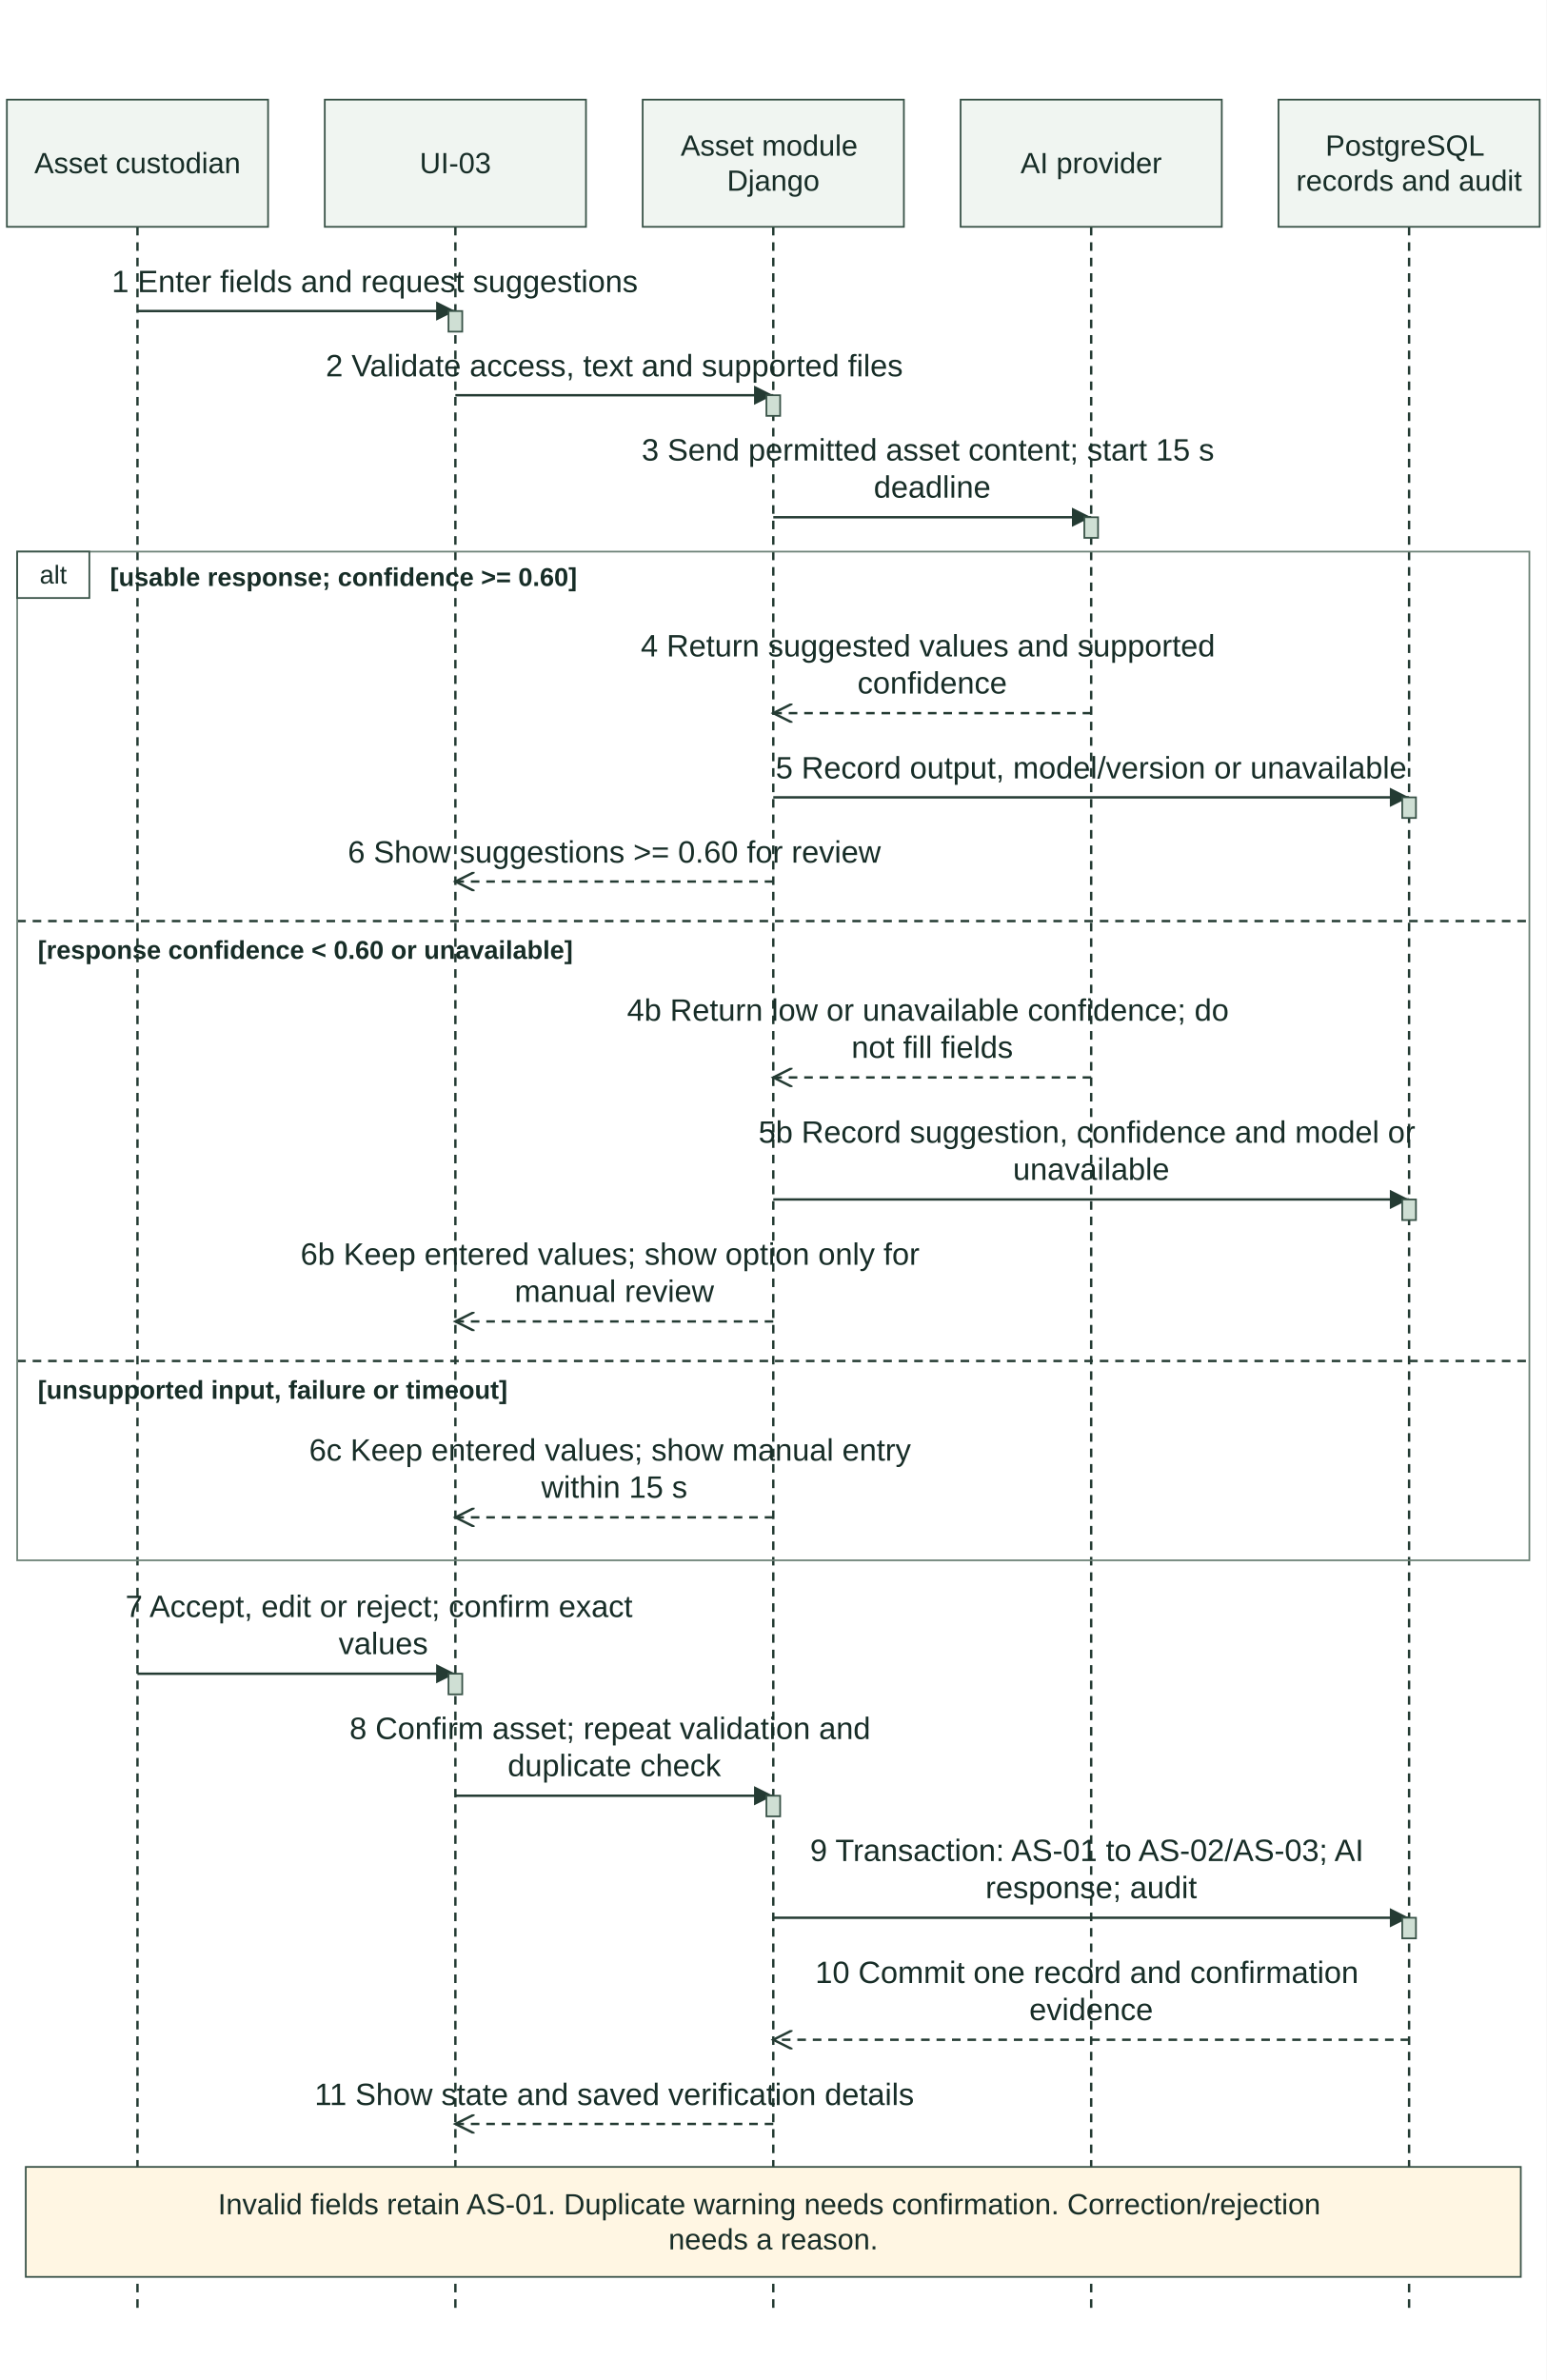
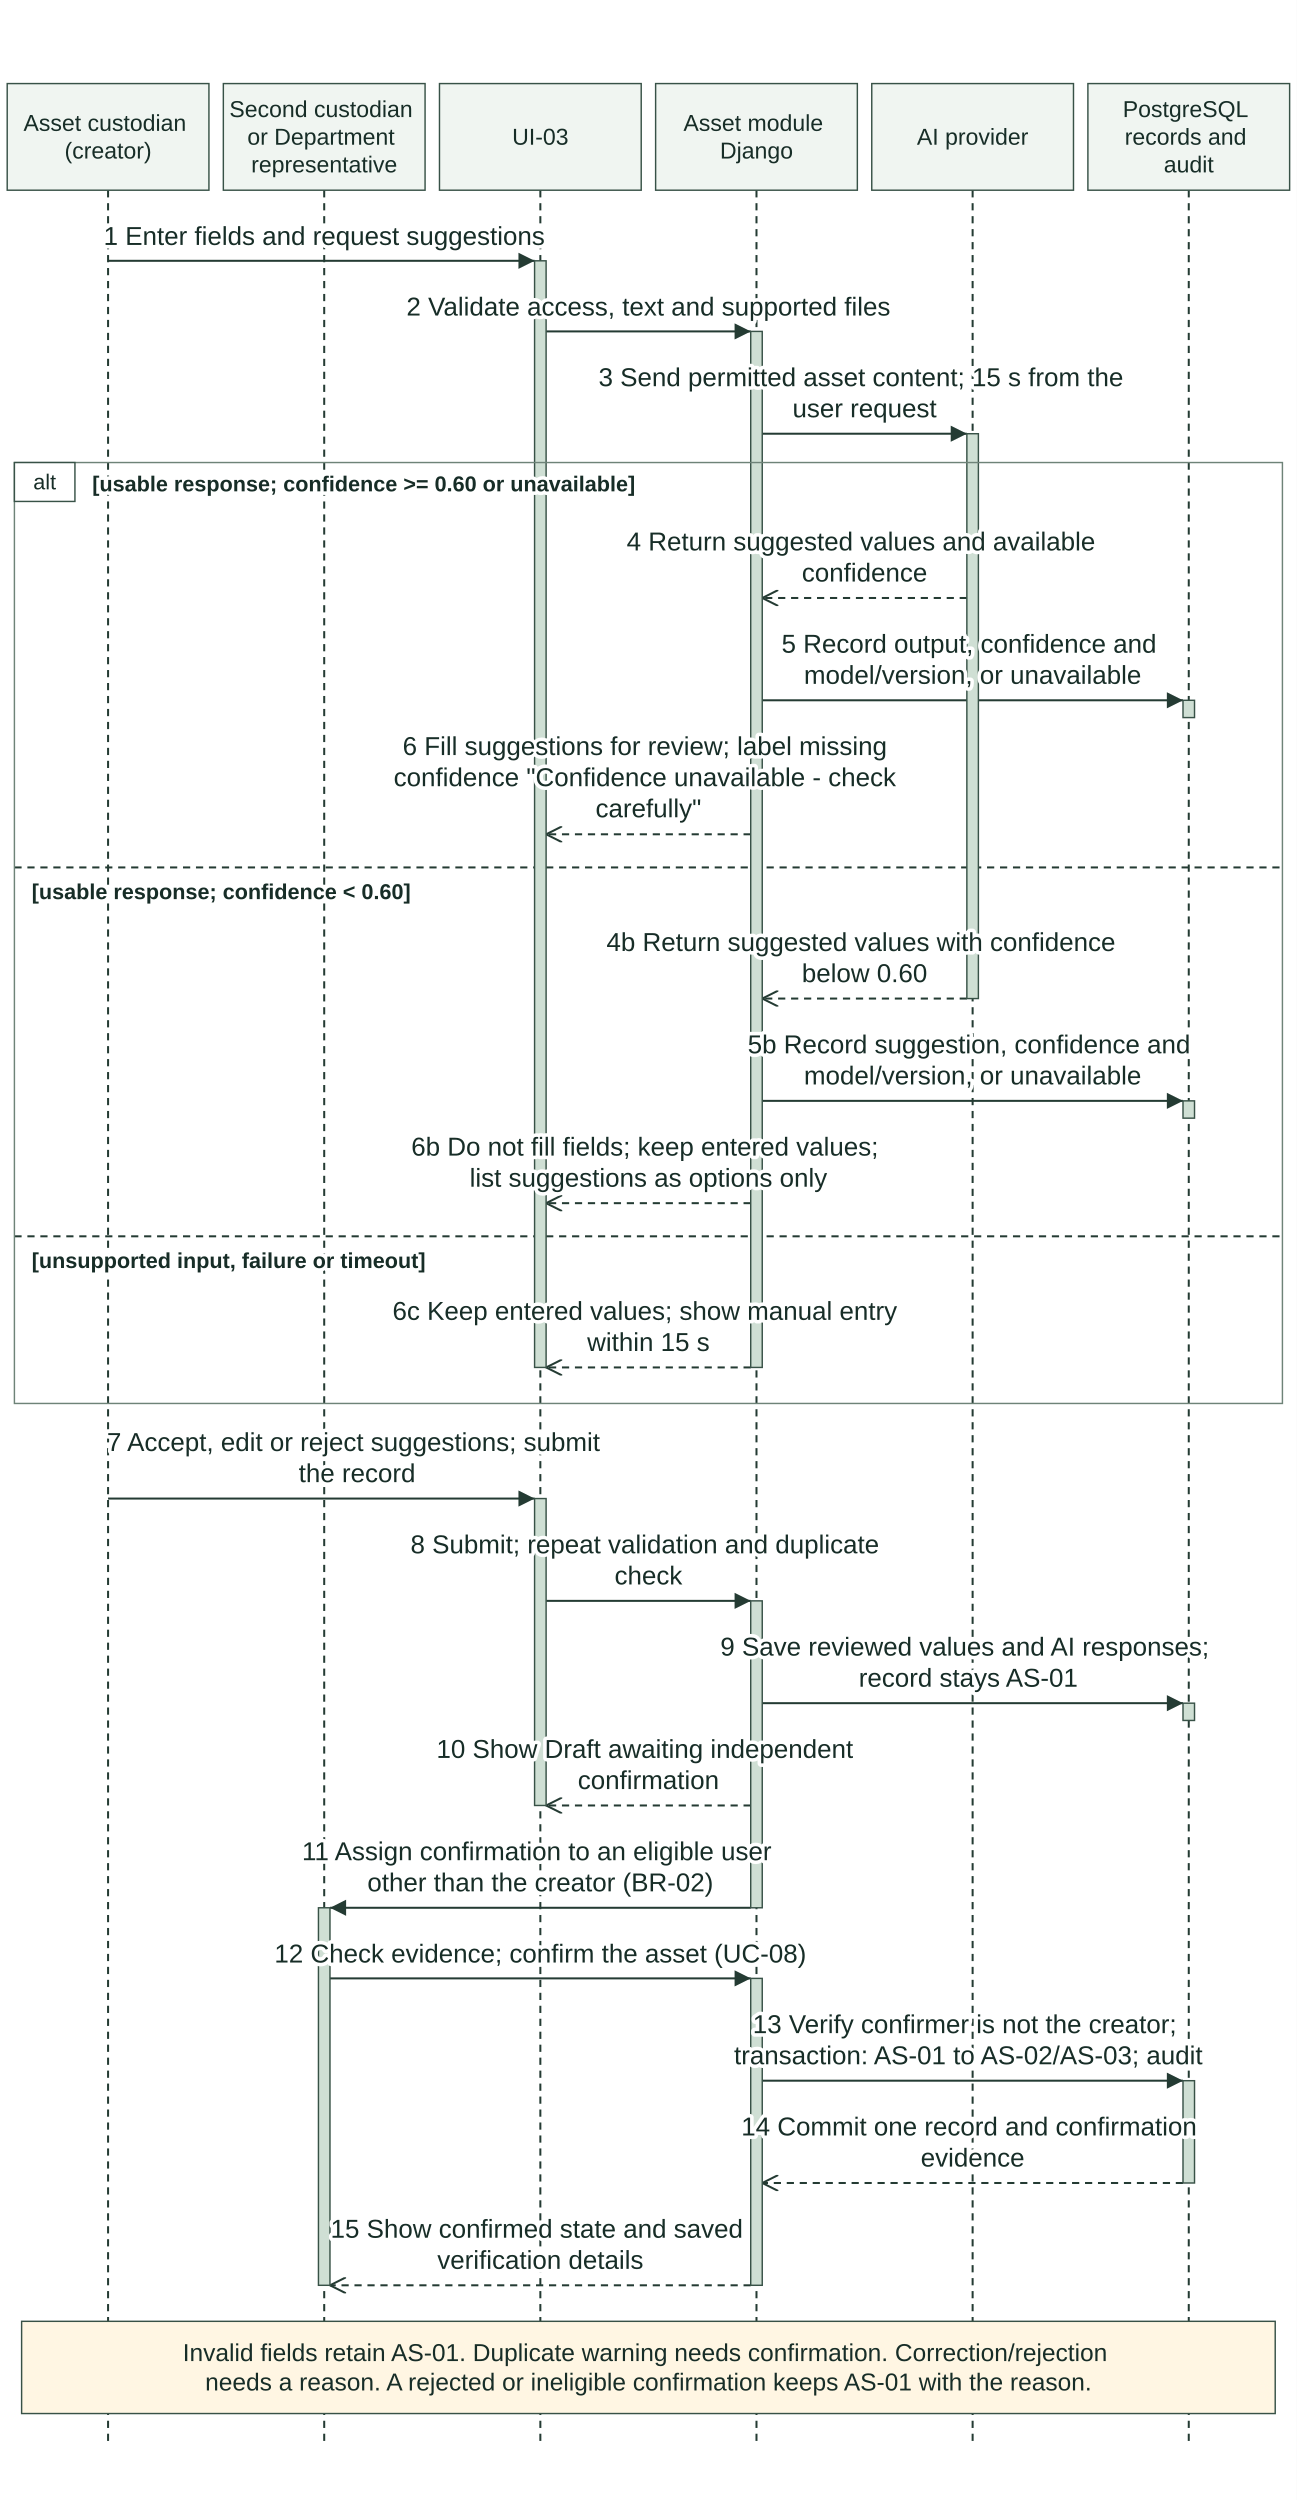
- <svg xmlns="http://www.w3.org/2000/svg" width="900" height="1385" viewBox="0 0 900 1385">
+ <svg xmlns="http://www.w3.org/2000/svg" width="900" height="1735" viewBox="0 0 900 1735">
  <defs>
    <marker id="arrow" markerWidth="9" markerHeight="8" refX="8" refY="4" orient="auto">
      <path d="M0,0 L8,4 L0,8 Z" fill="#243b33" />
    </marker>
    <marker id="open" markerWidth="9" markerHeight="8" refX="8" refY="4" orient="auto">
      <path d="M0,0 L8,4 L0,8" fill="none" stroke="#243b33" />
    </marker>
  </defs>
  <rect width="100%" height="100%" fill="white" />
-   <polyline points="80,181 265,181" fill="none" stroke="#243b33" stroke-width="1.4" marker-end="url(#arrow)" />
-   <polyline points="265,230 450,230" fill="none" stroke="#243b33" stroke-width="1.4" marker-end="url(#arrow)" />
-   <polyline points="450,301 635,301" fill="none" stroke="#243b33" stroke-width="1.4" marker-end="url(#arrow)" />
-   <polyline points="635,415 450,415" fill="none" stroke="#243b33" stroke-width="1.4" stroke-dasharray="5 4" marker-end="url(#open)" />
-   <polyline points="450,464 820,464" fill="none" stroke="#243b33" stroke-width="1.4" marker-end="url(#arrow)" />
-   <polyline points="450,513 265,513" fill="none" stroke="#243b33" stroke-width="1.4" stroke-dasharray="5 4" marker-end="url(#open)" />
-   <polyline points="10,536 890,536" fill="none" stroke="#243b33" stroke-width="1.4" stroke-dasharray="5 4" />
-   <polyline points="635,627 450,627" fill="none" stroke="#243b33" stroke-width="1.4" stroke-dasharray="5 4" marker-end="url(#open)" />
-   <polyline points="450,698 820,698" fill="none" stroke="#243b33" stroke-width="1.4" marker-end="url(#arrow)" />
-   <polyline points="450,769 265,769" fill="none" stroke="#243b33" stroke-width="1.4" stroke-dasharray="5 4" marker-end="url(#open)" />
-   <polyline points="10,792 890,792" fill="none" stroke="#243b33" stroke-width="1.4" stroke-dasharray="5 4" />
-   <polyline points="450,883 265,883" fill="none" stroke="#243b33" stroke-width="1.4" stroke-dasharray="5 4" marker-end="url(#open)" />
-   <polyline points="80,974 265,974" fill="none" stroke="#243b33" stroke-width="1.4" marker-end="url(#arrow)" />
-   <polyline points="265,1045 450,1045" fill="none" stroke="#243b33" stroke-width="1.4" marker-end="url(#arrow)" />
-   <polyline points="450,1116 820,1116" fill="none" stroke="#243b33" stroke-width="1.4" marker-end="url(#arrow)" />
-   <polyline points="820,1187 450,1187" fill="none" stroke="#243b33" stroke-width="1.4" stroke-dasharray="5 4" marker-end="url(#open)" />
-   <polyline points="450,1236 265,1236" fill="none" stroke="#243b33" stroke-width="1.4" stroke-dasharray="5 4" marker-end="url(#open)" />
-   <polyline points="80,132 80,1345" fill="none" stroke="#243b33" stroke-width="1.4" stroke-dasharray="5 4" />
-   <polyline points="265,132 265,1345" fill="none" stroke="#243b33" stroke-width="1.4" stroke-dasharray="5 4" />
-   <polyline points="450,132 450,1345" fill="none" stroke="#243b33" stroke-width="1.4" stroke-dasharray="5 4" />
-   <polyline points="635,132 635,1345" fill="none" stroke="#243b33" stroke-width="1.4" stroke-dasharray="5 4" />
-   <polyline points="820,132 820,1345" fill="none" stroke="#243b33" stroke-width="1.4" stroke-dasharray="5 4" />
-   <rect x="4" y="58" width="152" height="74" rx="0" fill="#f0f5f1" stroke="#385247" />
-   <text x="80.0" y="100.78" text-anchor="middle" font-family="Arial,sans-serif" font-size="17" font-weight="normal" fill="#172d27">
-     <tspan x="80.0" dy="0">Asset custodian</tspan>
+   <polyline points="75.0,181 371.0,181" fill="none" stroke="#243b33" stroke-width="1.4" marker-end="url(#arrow)" />
+   <polyline points="379.0,230 521.0,230" fill="none" stroke="#243b33" stroke-width="1.4" marker-end="url(#arrow)" />
+   <polyline points="529.0,301 671.0,301" fill="none" stroke="#243b33" stroke-width="1.4" marker-end="url(#arrow)" />
+   <polyline points="671.0,415 529.0,415" fill="none" stroke="#243b33" stroke-width="1.4" stroke-dasharray="5 4" marker-end="url(#open)" />
+   <polyline points="529.0,486 821.0,486" fill="none" stroke="#243b33" stroke-width="1.4" marker-end="url(#arrow)" />
+   <polyline points="521.0,579 379.0,579" fill="none" stroke="#243b33" stroke-width="1.4" stroke-dasharray="5 4" marker-end="url(#open)" />
+   <polyline points="671.0,693 529.0,693" fill="none" stroke="#243b33" stroke-width="1.4" stroke-dasharray="5 4" marker-end="url(#open)" />
+   <polyline points="529.0,764 821.0,764" fill="none" stroke="#243b33" stroke-width="1.4" marker-end="url(#arrow)" />
+   <polyline points="521.0,835 379.0,835" fill="none" stroke="#243b33" stroke-width="1.4" stroke-dasharray="5 4" marker-end="url(#open)" />
+   <polyline points="521.0,949 379.0,949" fill="none" stroke="#243b33" stroke-width="1.4" stroke-dasharray="5 4" marker-end="url(#open)" />
+   <polyline points="75.0,1040 371.0,1040" fill="none" stroke="#243b33" stroke-width="1.4" marker-end="url(#arrow)" />
+   <polyline points="379.0,1111 521.0,1111" fill="none" stroke="#243b33" stroke-width="1.4" marker-end="url(#arrow)" />
+   <polyline points="529.0,1182 821.0,1182" fill="none" stroke="#243b33" stroke-width="1.4" marker-end="url(#arrow)" />
+   <polyline points="521.0,1253 379.0,1253" fill="none" stroke="#243b33" stroke-width="1.4" stroke-dasharray="5 4" marker-end="url(#open)" />
+   <polyline points="521.0,1324 229.0,1324" fill="none" stroke="#243b33" stroke-width="1.4" marker-end="url(#arrow)" />
+   <polyline points="229.0,1373 521.0,1373" fill="none" stroke="#243b33" stroke-width="1.4" marker-end="url(#arrow)" />
+   <polyline points="529.0,1444 821.0,1444" fill="none" stroke="#243b33" stroke-width="1.4" marker-end="url(#arrow)" />
+   <polyline points="821.0,1515 529.0,1515" fill="none" stroke="#243b33" stroke-width="1.4" stroke-dasharray="5 4" marker-end="url(#open)" />
+   <polyline points="521.0,1586 229.0,1586" fill="none" stroke="#243b33" stroke-width="1.4" stroke-dasharray="5 4" marker-end="url(#open)" />
+   <polyline points="10,602 890,602" fill="none" stroke="#243b33" stroke-width="1.4" stroke-dasharray="5 4" />
+   <polyline points="10,858 890,858" fill="none" stroke="#243b33" stroke-width="1.4" stroke-dasharray="5 4" />
+   <polyline points="75.0,132 75.0,1695" fill="none" stroke="#243b33" stroke-width="1.4" stroke-dasharray="5 4" />
+   <polyline points="225.0,132 225.0,1695" fill="none" stroke="#243b33" stroke-width="1.4" stroke-dasharray="5 4" />
+   <polyline points="375.0,132 375.0,1695" fill="none" stroke="#243b33" stroke-width="1.4" stroke-dasharray="5 4" />
+   <polyline points="525.0,132 525.0,1695" fill="none" stroke="#243b33" stroke-width="1.4" stroke-dasharray="5 4" />
+   <polyline points="675.0,132 675.0,1695" fill="none" stroke="#243b33" stroke-width="1.4" stroke-dasharray="5 4" />
+   <polyline points="825.0,132 825.0,1695" fill="none" stroke="#243b33" stroke-width="1.4" stroke-dasharray="5 4" />
+   <rect x="821.0" y="486" width="8" height="12" fill="#cfdfd4" stroke="#385247" />
+   <rect x="371.0" y="181" width="8" height="768" fill="#cfdfd4" stroke="#385247" />
+   <rect x="521.0" y="230" width="8" height="719" fill="#cfdfd4" stroke="#385247" />
+   <rect x="821.0" y="764" width="8" height="12" fill="#cfdfd4" stroke="#385247" />
+   <rect x="521.0" y="1111" width="8" height="213" fill="#cfdfd4" stroke="#385247" />
+   <rect x="821.0" y="1182" width="8" height="12" fill="#cfdfd4" stroke="#385247" />
+   <rect x="371.0" y="1040" width="8" height="213" fill="#cfdfd4" stroke="#385247" />
+   <rect x="521.0" y="1373" width="8" height="213" fill="#cfdfd4" stroke="#385247" />
+   <rect x="671.0" y="301" width="8" height="392" fill="#cfdfd4" stroke="#385247" />
+   <rect x="821.0" y="1444" width="8" height="71" fill="#cfdfd4" stroke="#385247" />
+   <rect x="221.0" y="1324" width="8" height="262" fill="#cfdfd4" stroke="#385247" />
+   <rect x="5.0" y="58" width="140" height="74" rx="0" fill="#f0f5f1" stroke="#385247" />
+   <text x="75.0" y="90.84" text-anchor="middle" font-family="Arial,sans-serif" font-size="16" font-weight="normal" fill="#172d27">
+     <tspan x="75.0" dy="0">Asset custodian</tspan>
+     <tspan x="75.0" dy="19.2">(creator)</tspan>
  </text>
-   <rect x="189" y="58" width="152" height="74" rx="0" fill="#f0f5f1" stroke="#385247" />
-   <text x="265.0" y="100.78" text-anchor="middle" font-family="Arial,sans-serif" font-size="17" font-weight="normal" fill="#172d27">
-     <tspan x="265.0" dy="0">UI-03</tspan>
+   <rect x="155.0" y="58" width="140" height="74" rx="0" fill="#f0f5f1" stroke="#385247" />
+   <text x="225.0" y="81.24" text-anchor="middle" font-family="Arial,sans-serif" font-size="16" font-weight="normal" fill="#172d27">
+     <tspan x="225.0" dy="0">Second custodian</tspan>
+     <tspan x="225.0" dy="19.2">or Department</tspan>
+     <tspan x="225.0" dy="19.2">representative</tspan>
  </text>
-   <rect x="374" y="58" width="152" height="74" rx="0" fill="#f0f5f1" stroke="#385247" />
-   <text x="450.0" y="90.58" text-anchor="middle" font-family="Arial,sans-serif" font-size="17" font-weight="normal" fill="#172d27">
-     <tspan x="450.0" dy="0">Asset module</tspan>
-     <tspan x="450.0" dy="20.4">Django</tspan>
+   <rect x="305.0" y="58" width="140" height="74" rx="0" fill="#f0f5f1" stroke="#385247" />
+   <text x="375.0" y="100.44" text-anchor="middle" font-family="Arial,sans-serif" font-size="16" font-weight="normal" fill="#172d27">
+     <tspan x="375.0" dy="0">UI-03</tspan>
  </text>
-   <rect x="559" y="58" width="152" height="74" rx="0" fill="#f0f5f1" stroke="#385247" />
-   <text x="635.0" y="100.78" text-anchor="middle" font-family="Arial,sans-serif" font-size="17" font-weight="normal" fill="#172d27">
-     <tspan x="635.0" dy="0">AI provider</tspan>
+   <rect x="455.0" y="58" width="140" height="74" rx="0" fill="#f0f5f1" stroke="#385247" />
+   <text x="525.0" y="90.84" text-anchor="middle" font-family="Arial,sans-serif" font-size="16" font-weight="normal" fill="#172d27">
+     <tspan x="525.0" dy="0">Asset module</tspan>
+     <tspan x="525.0" dy="19.2">Django</tspan>
  </text>
-   <rect x="744" y="58" width="152" height="74" rx="0" fill="#f0f5f1" stroke="#385247" />
-   <text x="820.0" y="90.58" text-anchor="middle" font-family="Arial,sans-serif" font-size="17" font-weight="normal" fill="#172d27">
-     <tspan x="820.0" dy="0">PostgreSQL</tspan>
-     <tspan x="820.0" dy="20.4">records and audit</tspan>
+   <rect x="605.0" y="58" width="140" height="74" rx="0" fill="#f0f5f1" stroke="#385247" />
+   <text x="675.0" y="100.44" text-anchor="middle" font-family="Arial,sans-serif" font-size="16" font-weight="normal" fill="#172d27">
+     <tspan x="675.0" dy="0">AI provider</tspan>
  </text>
-   <text x="218.1" y="170" text-anchor="middle" font-family="Arial,sans-serif" font-size="18" font-weight="normal" fill="#172d27">
-     <tspan x="218.1" dy="0">1 Enter fields and request suggestions</tspan>
+   <rect x="755.0" y="58" width="140" height="74" rx="0" fill="#f0f5f1" stroke="#385247" />
+   <text x="825.0" y="81.24" text-anchor="middle" font-family="Arial,sans-serif" font-size="16" font-weight="normal" fill="#172d27">
+     <tspan x="825.0" dy="0">PostgreSQL</tspan>
+     <tspan x="825.0" dy="19.2">records and</tspan>
+     <tspan x="825.0" dy="19.2">audit</tspan>
  </text>
-   <rect x="261" y="181" width="8" height="12" rx="0" fill="#cfdfd4" stroke="#385247" />
-   <text x="265.0" y="192.44" text-anchor="middle" font-family="Arial,sans-serif" font-size="16" font-weight="normal" fill="#172d27">
-     <tspan x="265.0" dy="0" />
+   <text x="225.0" y="170" text-anchor="middle" font-family="Arial,sans-serif" font-size="18" font-weight="normal" fill="#172d27" stroke="white" stroke-width="5" stroke-linejoin="round" paint-order="stroke">
+     <tspan x="225.0" dy="0">1 Enter fields and request suggestions</tspan>
  </text>
-   <text x="357.5" y="219" text-anchor="middle" font-family="Arial,sans-serif" font-size="18" font-weight="normal" fill="#172d27">
-     <tspan x="357.5" dy="0">2 Validate access, text and supported files</tspan>
+   <text x="450.0" y="219" text-anchor="middle" font-family="Arial,sans-serif" font-size="18" font-weight="normal" fill="#172d27" stroke="white" stroke-width="5" stroke-linejoin="round" paint-order="stroke">
+     <tspan x="450.0" dy="0">2 Validate access, text and supported files</tspan>
  </text>
-   <rect x="446" y="230" width="8" height="12" rx="0" fill="#cfdfd4" stroke="#385247" />
-   <text x="450.0" y="241.44" text-anchor="middle" font-family="Arial,sans-serif" font-size="16" font-weight="normal" fill="#172d27">
-     <tspan x="450.0" dy="0" />
+   <text x="600.0" y="268" text-anchor="middle" font-family="Arial,sans-serif" font-size="18" font-weight="normal" fill="#172d27" stroke="white" stroke-width="5" stroke-linejoin="round" paint-order="stroke">
+     <tspan x="600.0" dy="0">3 Send permitted asset content; 15 s from the</tspan>
+     <tspan x="600.0" dy="21.6">user request</tspan>
  </text>
-   <text x="542.5" y="268" text-anchor="middle" font-family="Arial,sans-serif" font-size="18" font-weight="normal" fill="#172d27">
-     <tspan x="542.5" dy="0">3 Send permitted asset content; start 15 s</tspan>
-     <tspan x="542.5" dy="21.6">deadline</tspan>
+   <text x="600.0" y="382" text-anchor="middle" font-family="Arial,sans-serif" font-size="18" font-weight="normal" fill="#172d27" stroke="white" stroke-width="5" stroke-linejoin="round" paint-order="stroke">
+     <tspan x="600.0" dy="0">4 Return suggested values and available</tspan>
+     <tspan x="600.0" dy="21.6">confidence</tspan>
  </text>
-   <rect x="631" y="301" width="8" height="12" rx="0" fill="#cfdfd4" stroke="#385247" />
-   <text x="635.0" y="312.44" text-anchor="middle" font-family="Arial,sans-serif" font-size="16" font-weight="normal" fill="#172d27">
-     <tspan x="635.0" dy="0" />
+   <text x="675.0" y="453" text-anchor="middle" font-family="Arial,sans-serif" font-size="18" font-weight="normal" fill="#172d27" stroke="white" stroke-width="5" stroke-linejoin="round" paint-order="stroke">
+     <tspan x="675.0" dy="0">5 Record output, confidence and</tspan>
+     <tspan x="675.0" dy="21.6">model/version, or unavailable</tspan>
  </text>
-   <text x="542.5" y="382" text-anchor="middle" font-family="Arial,sans-serif" font-size="18" font-weight="normal" fill="#172d27">
-     <tspan x="542.5" dy="0">4 Return suggested values and supported</tspan>
-     <tspan x="542.5" dy="21.6">confidence</tspan>
+   <text x="450.0" y="524" text-anchor="middle" font-family="Arial,sans-serif" font-size="18" font-weight="normal" fill="#172d27" stroke="white" stroke-width="5" stroke-linejoin="round" paint-order="stroke">
+     <tspan x="450.0" dy="0">6 Fill suggestions for review; label missing</tspan>
+     <tspan x="450.0" dy="21.6">confidence "Confidence unavailable - check</tspan>
+     <tspan x="450.0" dy="21.6">carefully"</tspan>
  </text>
-   <text x="635.0" y="453" text-anchor="middle" font-family="Arial,sans-serif" font-size="18" font-weight="normal" fill="#172d27">
-     <tspan x="635.0" dy="0">5 Record output, model/version or unavailable</tspan>
+   <text x="22" y="624" text-anchor="start" font-family="Arial,sans-serif" font-size="15" font-weight="bold" fill="#172d27" stroke="white" stroke-width="5" stroke-linejoin="round" paint-order="stroke">
+     <tspan x="22" dy="0">[usable response; confidence &lt; 0.60]</tspan>
  </text>
-   <rect x="816" y="464" width="8" height="12" rx="0" fill="#cfdfd4" stroke="#385247" />
-   <text x="820.0" y="475.44" text-anchor="middle" font-family="Arial,sans-serif" font-size="16" font-weight="normal" fill="#172d27">
-     <tspan x="820.0" dy="0" />
+   <text x="600.0" y="660" text-anchor="middle" font-family="Arial,sans-serif" font-size="18" font-weight="normal" fill="#172d27" stroke="white" stroke-width="5" stroke-linejoin="round" paint-order="stroke">
+     <tspan x="600.0" dy="0">4b Return suggested values with confidence</tspan>
+     <tspan x="600.0" dy="21.6">below 0.60</tspan>
  </text>
-   <text x="357.5" y="502" text-anchor="middle" font-family="Arial,sans-serif" font-size="18" font-weight="normal" fill="#172d27">
-     <tspan x="357.5" dy="0">6 Show suggestions &gt;= 0.60 for review</tspan>
+   <text x="675.0" y="731" text-anchor="middle" font-family="Arial,sans-serif" font-size="18" font-weight="normal" fill="#172d27" stroke="white" stroke-width="5" stroke-linejoin="round" paint-order="stroke">
+     <tspan x="675.0" dy="0">5b Record suggestion, confidence and</tspan>
+     <tspan x="675.0" dy="21.6">model/version, or unavailable</tspan>
  </text>
-   <text x="22" y="558" text-anchor="start" font-family="Arial,sans-serif" font-size="15" font-weight="bold" fill="#172d27">
-     <tspan x="22" dy="0">[response confidence &lt; 0.60 or unavailable]</tspan>
+   <text x="450.0" y="802" text-anchor="middle" font-family="Arial,sans-serif" font-size="18" font-weight="normal" fill="#172d27" stroke="white" stroke-width="5" stroke-linejoin="round" paint-order="stroke">
+     <tspan x="450.0" dy="0">6b Do not fill fields; keep entered values;</tspan>
+     <tspan x="450.0" dy="21.6">list suggestions as options only</tspan>
  </text>
-   <text x="542.5" y="594" text-anchor="middle" font-family="Arial,sans-serif" font-size="18" font-weight="normal" fill="#172d27">
-     <tspan x="542.5" dy="0">4b Return low or unavailable confidence; do</tspan>
-     <tspan x="542.5" dy="21.6">not fill fields</tspan>
-   </text>
-   <text x="635.0" y="665" text-anchor="middle" font-family="Arial,sans-serif" font-size="18" font-weight="normal" fill="#172d27">
-     <tspan x="635.0" dy="0">5b Record suggestion, confidence and model or</tspan>
-     <tspan x="635.0" dy="21.6">unavailable</tspan>
-   </text>
-   <rect x="816" y="698" width="8" height="12" rx="0" fill="#cfdfd4" stroke="#385247" />
-   <text x="820.0" y="709.44" text-anchor="middle" font-family="Arial,sans-serif" font-size="16" font-weight="normal" fill="#172d27">
-     <tspan x="820.0" dy="0" />
-   </text>
-   <text x="357.5" y="736" text-anchor="middle" font-family="Arial,sans-serif" font-size="18" font-weight="normal" fill="#172d27">
-     <tspan x="357.5" dy="0">6b Keep entered values; show option only for</tspan>
-     <tspan x="357.5" dy="21.6">manual review</tspan>
-   </text>
-   <text x="22" y="814" text-anchor="start" font-family="Arial,sans-serif" font-size="15" font-weight="bold" fill="#172d27">
+   <text x="22" y="880" text-anchor="start" font-family="Arial,sans-serif" font-size="15" font-weight="bold" fill="#172d27" stroke="white" stroke-width="5" stroke-linejoin="round" paint-order="stroke">
    <tspan x="22" dy="0">[unsupported input, failure or timeout]</tspan>
  </text>
-   <text x="357.5" y="850" text-anchor="middle" font-family="Arial,sans-serif" font-size="18" font-weight="normal" fill="#172d27">
-     <tspan x="357.5" dy="0">6c Keep entered values; show manual entry</tspan>
-     <tspan x="357.5" dy="21.6">within 15 s</tspan>
+   <text x="450.0" y="916" text-anchor="middle" font-family="Arial,sans-serif" font-size="18" font-weight="normal" fill="#172d27" stroke="white" stroke-width="5" stroke-linejoin="round" paint-order="stroke">
+     <tspan x="450.0" dy="0">6c Keep entered values; show manual entry</tspan>
+     <tspan x="450.0" dy="21.6">within 15 s</tspan>
  </text>
-   <rect x="10" y="321" width="880" height="587" fill="none" stroke="#6e8378" />
+   <rect x="10" y="321" width="880" height="653" fill="none" stroke="#6e8378" />
  <rect x="10" y="321" width="42" height="27" rx="0" fill="white" stroke="#385247" />
  <text x="31.0" y="339.6" text-anchor="middle" font-family="Arial,sans-serif" font-size="15" font-weight="normal" fill="#172d27">
    <tspan x="31.0" dy="0">alt</tspan>
  </text>
-   <text x="64" y="341" text-anchor="start" font-family="Arial,sans-serif" font-size="15" font-weight="bold" fill="#172d27">
-     <tspan x="64" dy="0">[usable response; confidence &gt;= 0.60]</tspan>
+   <text x="64" y="341" text-anchor="start" font-family="Arial,sans-serif" font-size="15" font-weight="bold" fill="#172d27" stroke="white" stroke-width="5" stroke-linejoin="round" paint-order="stroke">
+     <tspan x="64" dy="0">[usable response; confidence &gt;= 0.60 or unavailable]</tspan>
  </text>
-   <text x="223.05" y="941" text-anchor="middle" font-family="Arial,sans-serif" font-size="18" font-weight="normal" fill="#172d27">
-     <tspan x="223.05" dy="0">7 Accept, edit or reject; confirm exact</tspan>
-     <tspan x="223.05" dy="21.6">values</tspan>
+   <text x="247.8" y="1007" text-anchor="middle" font-family="Arial,sans-serif" font-size="18" font-weight="normal" fill="#172d27" stroke="white" stroke-width="5" stroke-linejoin="round" paint-order="stroke">
+     <tspan x="247.8" dy="0">7 Accept, edit or reject suggestions; submit</tspan>
+     <tspan x="247.8" dy="21.6">the record</tspan>
  </text>
-   <rect x="261" y="974" width="8" height="12" rx="0" fill="#cfdfd4" stroke="#385247" />
-   <text x="265.0" y="985.44" text-anchor="middle" font-family="Arial,sans-serif" font-size="16" font-weight="normal" fill="#172d27">
-     <tspan x="265.0" dy="0" />
+   <text x="450.0" y="1078" text-anchor="middle" font-family="Arial,sans-serif" font-size="18" font-weight="normal" fill="#172d27" stroke="white" stroke-width="5" stroke-linejoin="round" paint-order="stroke">
+     <tspan x="450.0" dy="0">8 Submit; repeat validation and duplicate</tspan>
+     <tspan x="450.0" dy="21.6">check</tspan>
  </text>
-   <text x="357.5" y="1012" text-anchor="middle" font-family="Arial,sans-serif" font-size="18" font-weight="normal" fill="#172d27">
-     <tspan x="357.5" dy="0">8 Confirm asset; repeat validation and</tspan>
-     <tspan x="357.5" dy="21.6">duplicate check</tspan>
+   <text x="672.0" y="1149" text-anchor="middle" font-family="Arial,sans-serif" font-size="18" font-weight="normal" fill="#172d27" stroke="white" stroke-width="5" stroke-linejoin="round" paint-order="stroke">
+     <tspan x="672.0" dy="0">9 Save reviewed values and AI responses;</tspan>
+     <tspan x="672.0" dy="21.6">record stays AS-01</tspan>
  </text>
-   <rect x="446" y="1045" width="8" height="12" rx="0" fill="#cfdfd4" stroke="#385247" />
-   <text x="450.0" y="1056.44" text-anchor="middle" font-family="Arial,sans-serif" font-size="16" font-weight="normal" fill="#172d27">
-     <tspan x="450.0" dy="0" />
+   <text x="450.0" y="1220" text-anchor="middle" font-family="Arial,sans-serif" font-size="18" font-weight="normal" fill="#172d27" stroke="white" stroke-width="5" stroke-linejoin="round" paint-order="stroke">
+     <tspan x="450.0" dy="0">10 Show Draft awaiting independent</tspan>
+     <tspan x="450.0" dy="21.6">confirmation</tspan>
  </text>
-   <text x="635.0" y="1083" text-anchor="middle" font-family="Arial,sans-serif" font-size="18" font-weight="normal" fill="#172d27">
-     <tspan x="635.0" dy="0">9 Transaction: AS-01 to AS-02/AS-03; AI</tspan>
-     <tspan x="635.0" dy="21.6">response; audit</tspan>
+   <text x="375.0" y="1291" text-anchor="middle" font-family="Arial,sans-serif" font-size="18" font-weight="normal" fill="#172d27" stroke="white" stroke-width="5" stroke-linejoin="round" paint-order="stroke">
+     <tspan x="375.0" dy="0">11 Assign confirmation to an eligible user</tspan>
+     <tspan x="375.0" dy="21.6">other than the creator (BR-02)</tspan>
  </text>
-   <rect x="816" y="1116" width="8" height="12" rx="0" fill="#cfdfd4" stroke="#385247" />
-   <text x="820.0" y="1127.44" text-anchor="middle" font-family="Arial,sans-serif" font-size="16" font-weight="normal" fill="#172d27">
-     <tspan x="820.0" dy="0" />
+   <text x="375.0" y="1362" text-anchor="middle" font-family="Arial,sans-serif" font-size="18" font-weight="normal" fill="#172d27" stroke="white" stroke-width="5" stroke-linejoin="round" paint-order="stroke">
+     <tspan x="375.0" dy="0">12 Check evidence; confirm the asset (UC-08)</tspan>
  </text>
-   <text x="635.0" y="1154" text-anchor="middle" font-family="Arial,sans-serif" font-size="18" font-weight="normal" fill="#172d27">
-     <tspan x="635.0" dy="0">10 Commit one record and confirmation</tspan>
-     <tspan x="635.0" dy="21.6">evidence</tspan>
+   <text x="672.0" y="1411" text-anchor="middle" font-family="Arial,sans-serif" font-size="18" font-weight="normal" fill="#172d27" stroke="white" stroke-width="5" stroke-linejoin="round" paint-order="stroke">
+     <tspan x="672.0" dy="0">13 Verify confirmer is not the creator;</tspan>
+     <tspan x="672.0" dy="21.6">transaction: AS-01 to AS-02/AS-03; audit</tspan>
  </text>
-   <text x="357.5" y="1225" text-anchor="middle" font-family="Arial,sans-serif" font-size="18" font-weight="normal" fill="#172d27">
-     <tspan x="357.5" dy="0">11 Show state and saved verification details</tspan>
+   <text x="675.0" y="1482" text-anchor="middle" font-family="Arial,sans-serif" font-size="18" font-weight="normal" fill="#172d27" stroke="white" stroke-width="5" stroke-linejoin="round" paint-order="stroke">
+     <tspan x="675.0" dy="0">14 Commit one record and confirmation</tspan>
+     <tspan x="675.0" dy="21.6">evidence</tspan>
  </text>
-   <rect x="15" y="1261" width="870" height="64" rx="0" fill="#fff6e3" stroke="#385247" />
-   <text x="450.0" y="1288.58" text-anchor="middle" font-family="Arial,sans-serif" font-size="17" font-weight="normal" fill="#172d27">
+   <text x="375.0" y="1553" text-anchor="middle" font-family="Arial,sans-serif" font-size="18" font-weight="normal" fill="#172d27" stroke="white" stroke-width="5" stroke-linejoin="round" paint-order="stroke">
+     <tspan x="375.0" dy="0">15 Show confirmed state and saved</tspan>
+     <tspan x="375.0" dy="21.6">verification details</tspan>
+   </text>
+   <rect x="15" y="1611" width="870" height="64" rx="0" fill="#fff6e3" stroke="#385247" />
+   <text x="450.0" y="1638.58" text-anchor="middle" font-family="Arial,sans-serif" font-size="17" font-weight="normal" fill="#172d27">
    <tspan x="450.0" dy="0">Invalid fields retain AS-01. Duplicate warning needs confirmation. Correction/rejection</tspan>
-     <tspan x="450.0" dy="20.4">needs a reason.</tspan>
+     <tspan x="450.0" dy="20.4">needs a reason. A rejected or ineligible confirmation keeps AS-01 with the reason.</tspan>
  </text>
</svg>
